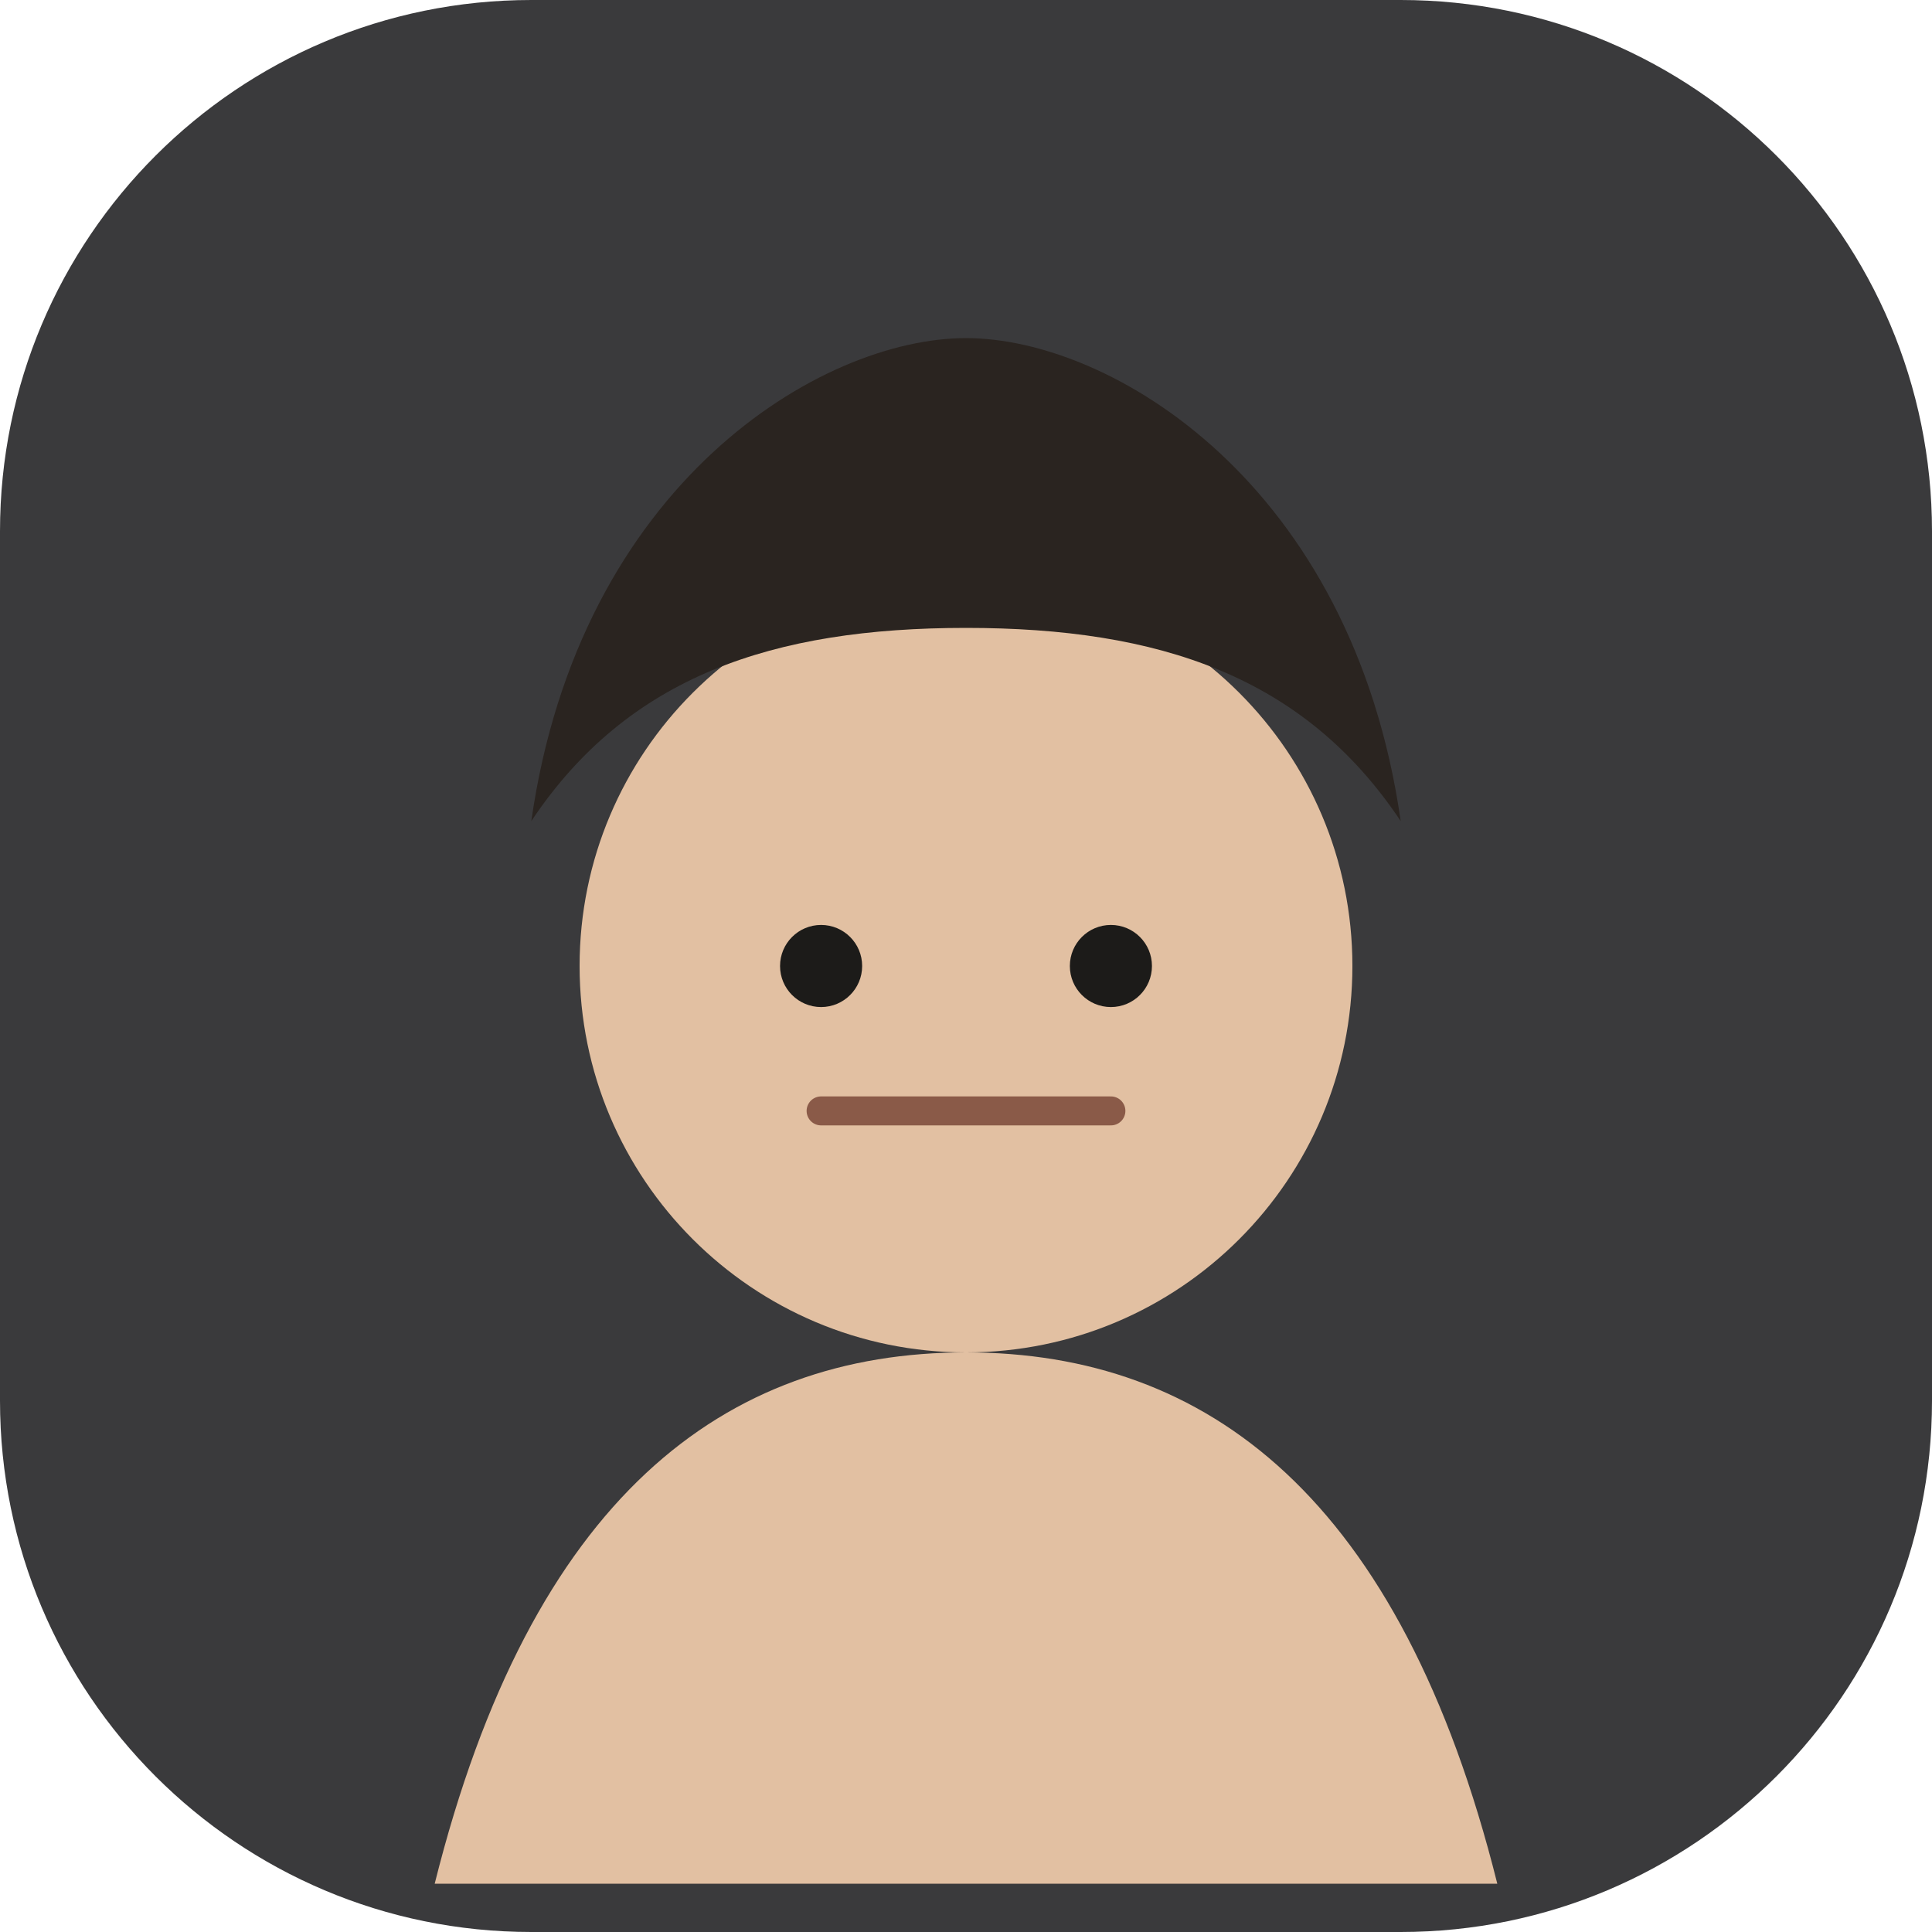
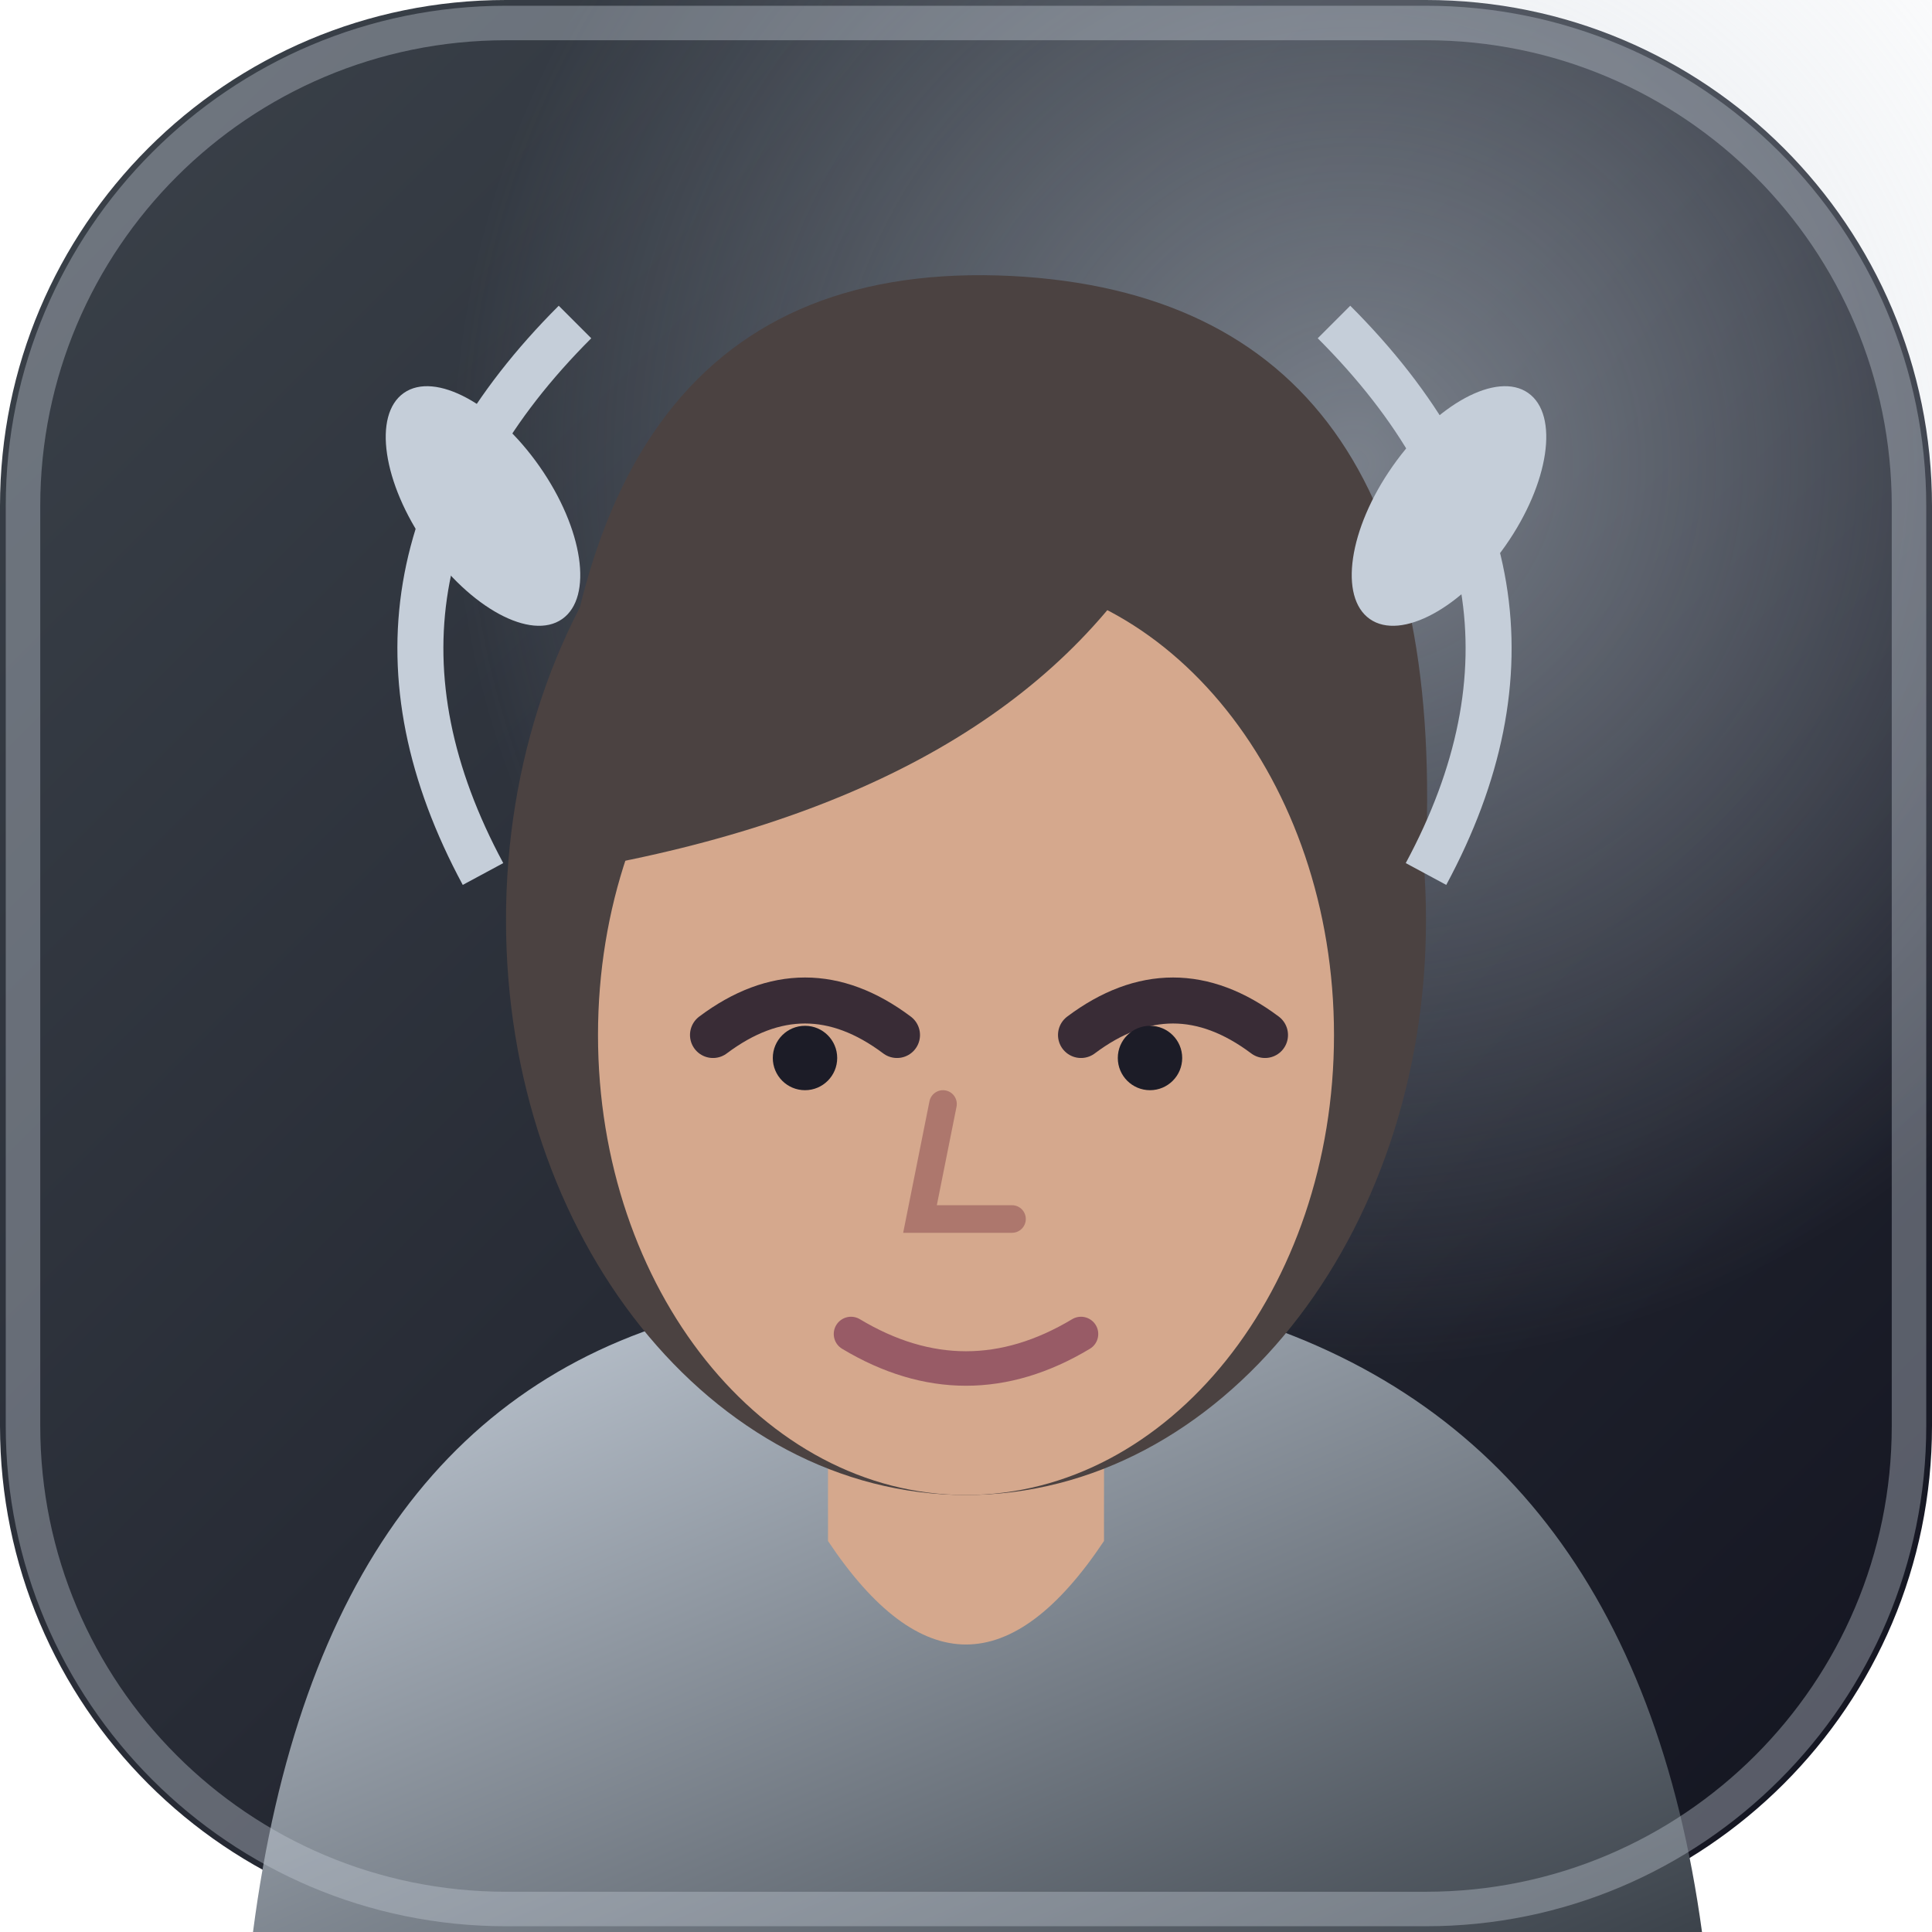
- <svg xmlns="http://www.w3.org/2000/svg" viewBox="0 0 80 80">
-   <rect width="80" height="80" rx="22" fill="#3a3a3c" />
-   <path d="M18 78c4-16 12-22 22-22s18 6 22 22" fill="#e2c0a2" />
-   <circle cx="40" cy="40" r="16" fill="#e2c0a2" />
-   <path d="M22 34c2-14 12-20 18-20s16 6 18 20c-4-6-10-8-18-8s-14 2-18 8z" fill="#2a2420" />
-   <circle cx="34" cy="40" r="1.7" fill="#1c1b19" />
-   <circle cx="46" cy="40" r="1.7" fill="#1c1b19" />
-   <path d="M34 46h12" stroke="#8a5a48" stroke-width="1.2" stroke-linecap="round" />
+ <svg xmlns="http://www.w3.org/2000/svg" viewBox="0 0 84 84" role="img" aria-label="stoic character portrait">
+   <defs>
+     <linearGradient id="bg" x2="1" y2="1">
+       <stop stop-color="#3c434b" />
+       <stop offset="1" stop-color="#12131f" />
+     </linearGradient>
+     <radialGradient id="halo">
+       <stop stop-color="#c5ced9" stop-opacity=".52" />
+       <stop offset="1" stop-color="#c5ced9" stop-opacity="0" />
+     </radialGradient>
+     <linearGradient id="coat" x2="1" y2="1">
+       <stop stop-color="#c5ced9" />
+       <stop offset="1" stop-color="#3c434b" />
+     </linearGradient>
+   </defs>
+   <rect width="84" height="84" rx="22" fill="url(#bg)" />
+   <circle cx="59" cy="20" r="40" fill="url(#halo)" />
+   <path d="M11 84q3-23 20-27h22q18 5 21 27Z" fill="url(#coat)" />
+   <path d="M36 54h12v13q-6 9-12 0Z" fill="#d5a88d" />
+   <ellipse cx="42" cy="40" rx="20" ry="25" fill="#4b4241" />
+   <ellipse cx="42" cy="45" rx="16" ry="20" fill="#d5a88d" />
+   <path d="M24 38q0-27 20-26 19 1 18 25-8-4-12-13-7 11-26 14Z" fill="#4b4241" />
+   <path d="M31 45q4-3 8 0m8 0q4-3 8 0" fill="none" stroke="#392c36" stroke-width="2" stroke-linecap="round" />
+   <circle cx="35" cy="46" r="1.4" fill="#1c1c27" />
+   <circle cx="50" cy="46" r="1.4" fill="#1c1c27" />
+   <path d="M41 48l-1 5h4" fill="none" stroke="#ad776d" stroke-width="1.2" stroke-linecap="round" />
+   <path d="M37 58q5 3 10 0" fill="none" stroke="#985b66" stroke-width="1.5" stroke-linecap="round" />
+   <path d="M21 38q-7-13 4-24m37 24q7-13-4-24" fill="none" stroke="#c5ced9" stroke-width="2" />
+   <g fill="#c5ced9">
+     <ellipse cx="21" cy="22" rx="3" ry="6" transform="rotate(-35 21 22)" />
+     <ellipse cx="63" cy="22" rx="3" ry="6" transform="rotate(35 63 22)" />
+   </g>
+   <rect x="1" y="1" width="82" height="82" rx="21" fill="none" stroke="#c5ced9" stroke-opacity=".38" stroke-width="1.5" />
</svg>
